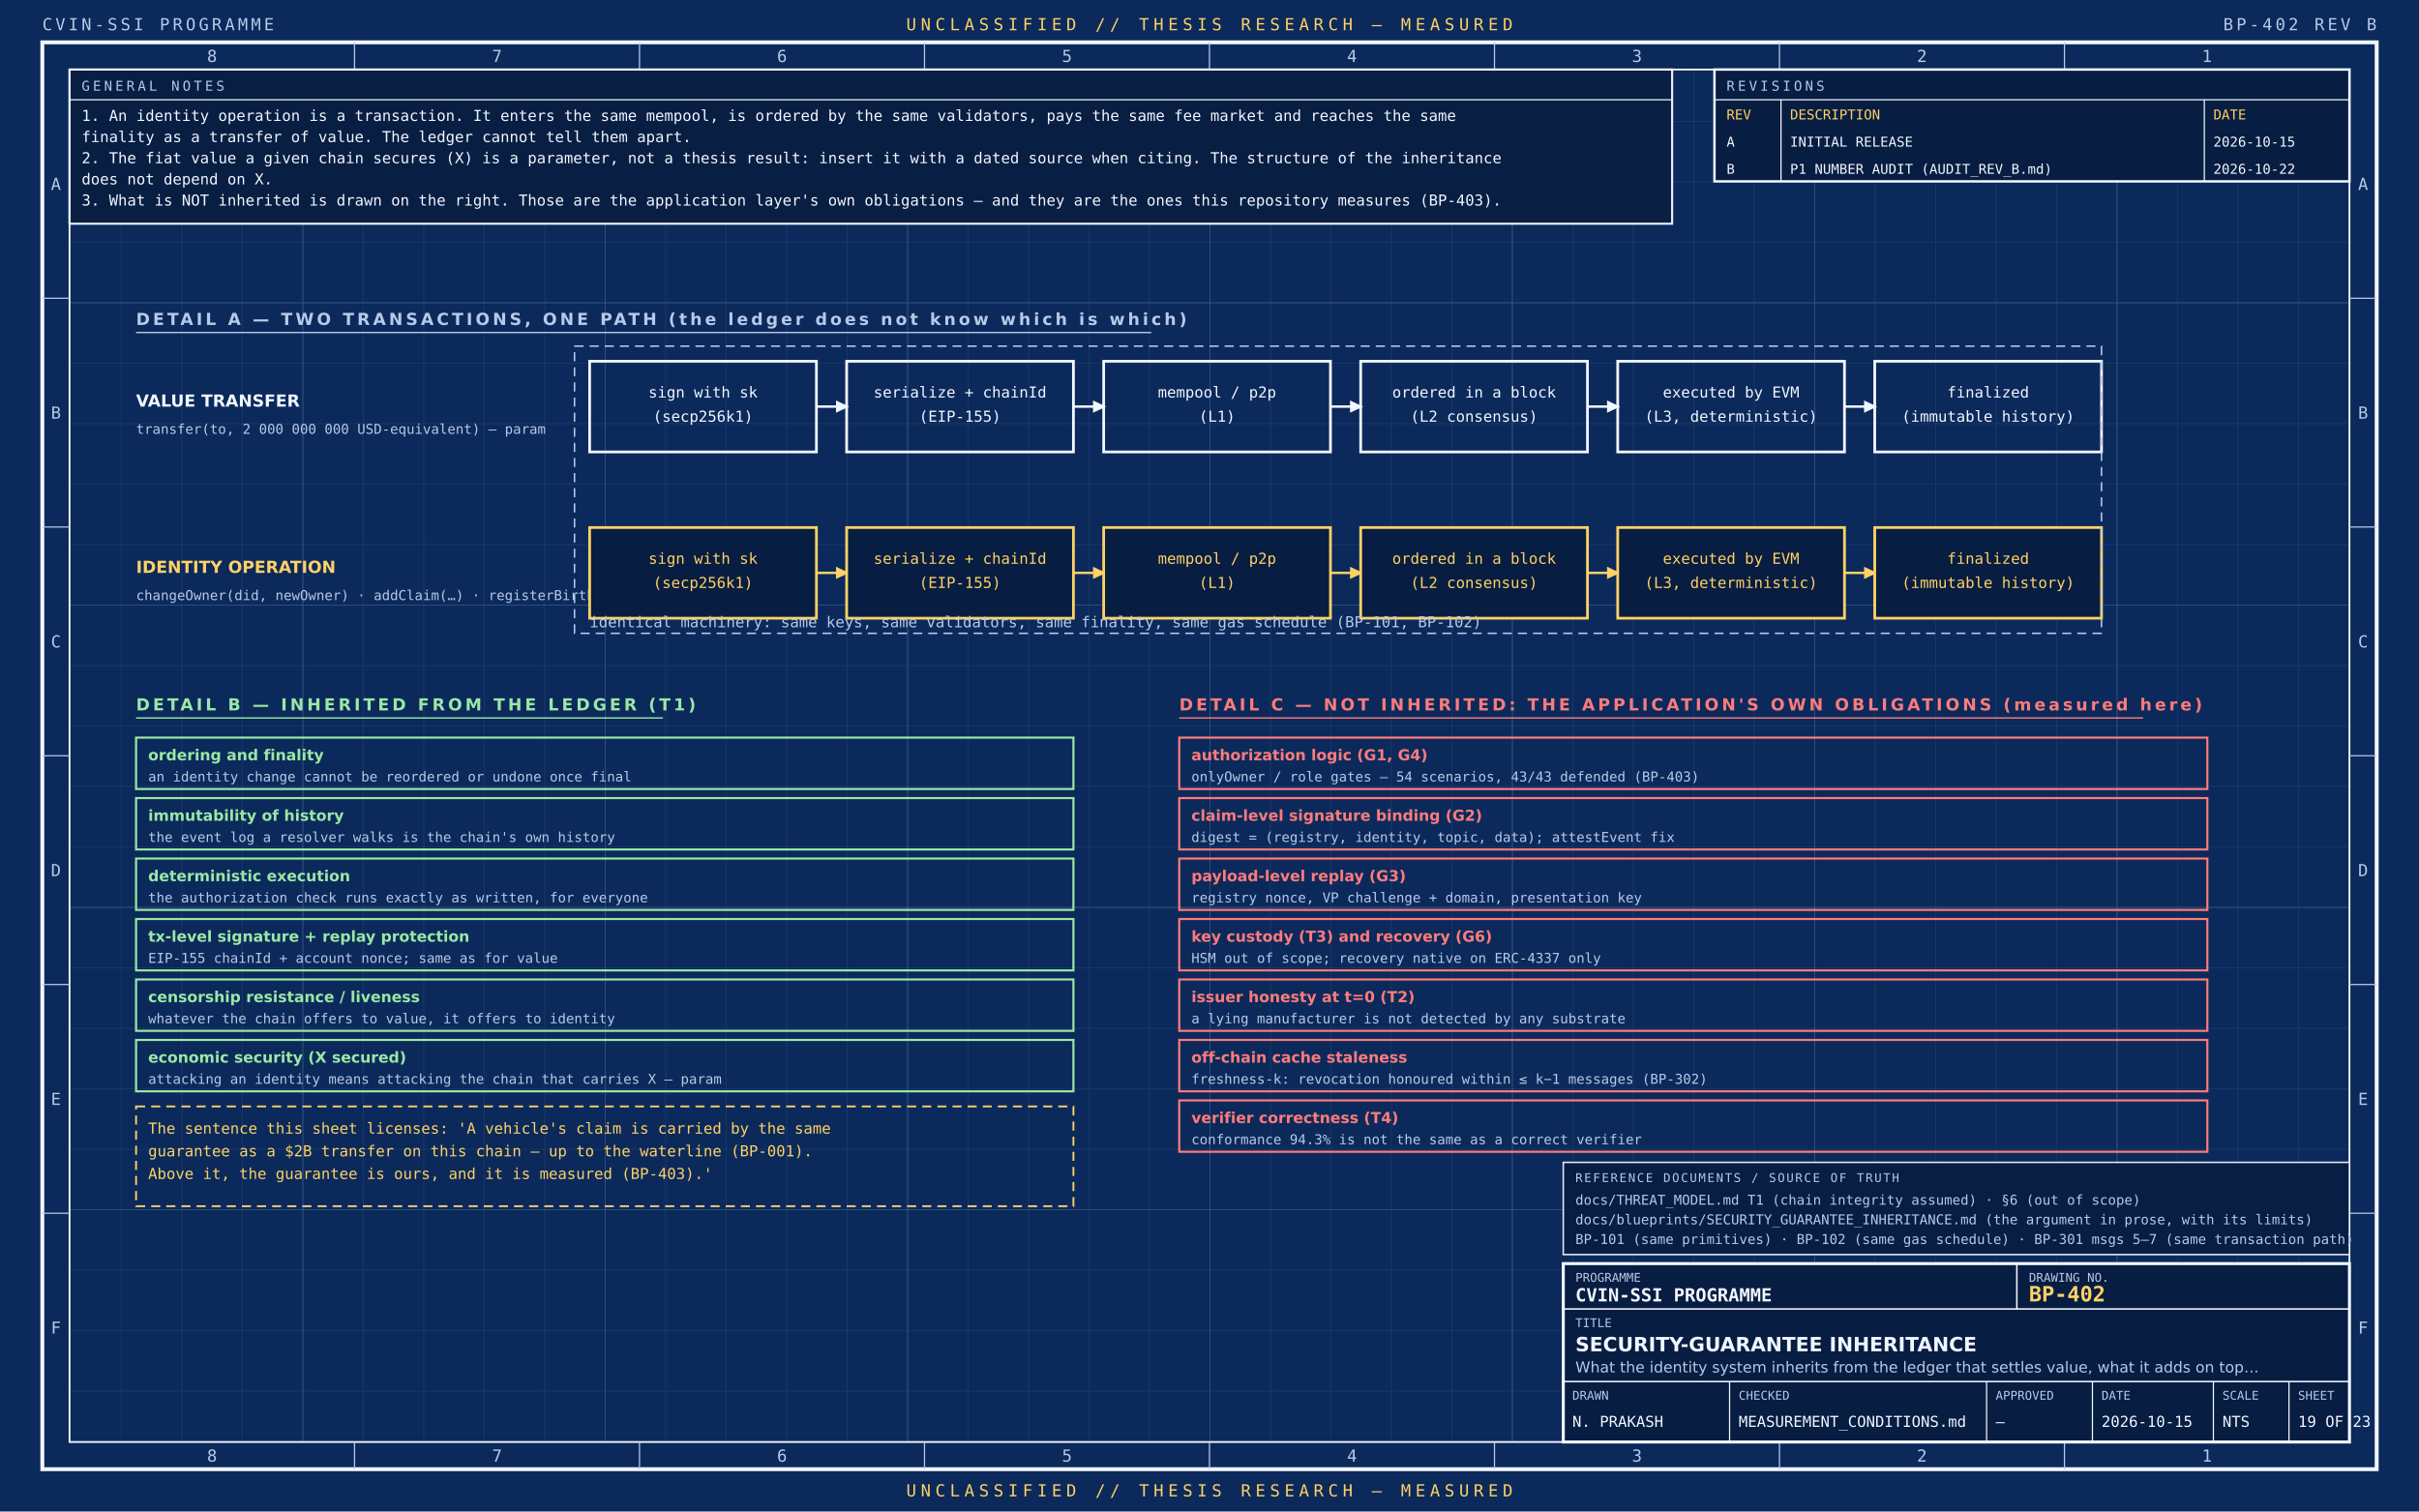
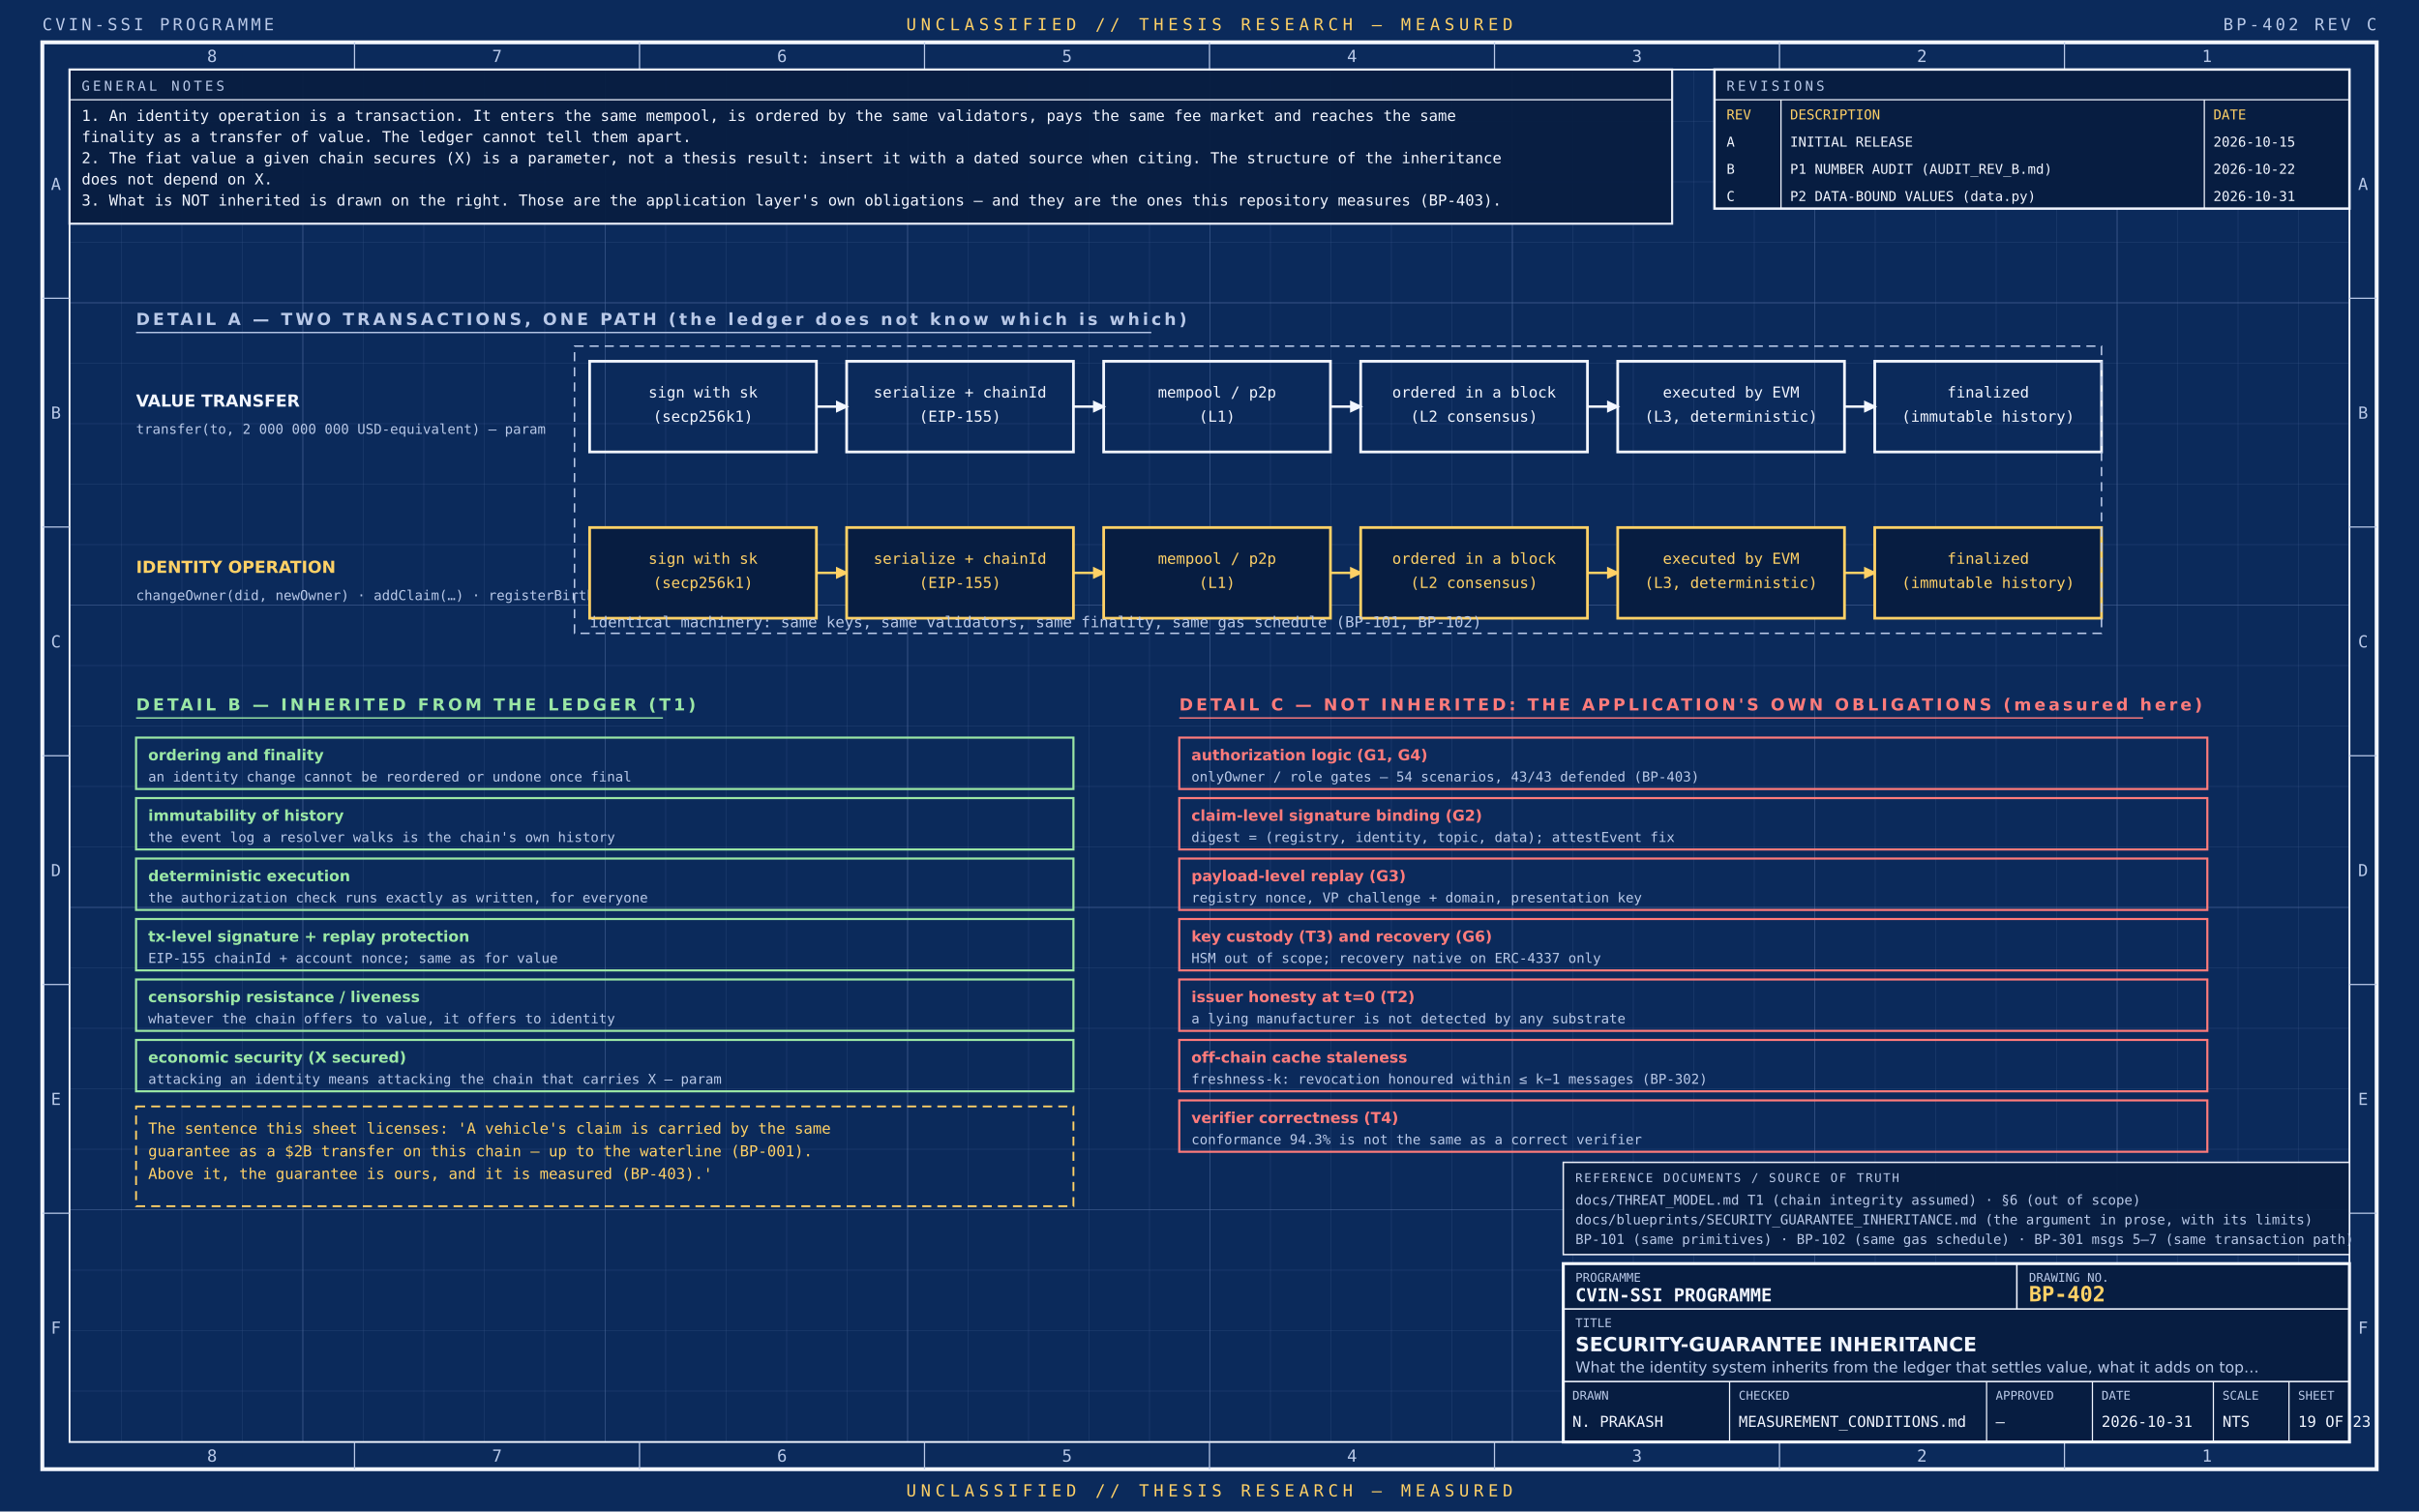
<svg xmlns="http://www.w3.org/2000/svg" width="1600" height="1000" viewBox="0 0 1600 1000">
  <defs>
    <pattern id="grid" width="40" height="40" patternUnits="userSpaceOnUse">
      <path d="M 40 0 L 0 0 0 40" fill="none" stroke="#5c78ad" stroke-width="0.35" opacity="0.55" />
    </pattern>
    <pattern id="grid2" width="200" height="200" patternUnits="userSpaceOnUse">
      <path d="M 200 0 L 0 0 0 200" fill="none" stroke="#5c78ad" stroke-width="0.7" opacity="0.6" />
    </pattern>
  </defs>
  <rect width="1600" height="1000" fill="#0b2a5b" />
  <rect x="46" y="46" width="1508" height="908" fill="url(#grid)" />
  <rect x="46" y="46" width="1508" height="908" fill="url(#grid2)" />
  <rect x="28" y="28" width="1544" height="944" fill="none" stroke="#f2f6ff" stroke-width="2.6" />
  <rect x="46" y="46" width="1508" height="908" fill="none" stroke="#f2f6ff" stroke-width="1.2" />
  <text x="140.25" y="41" font-family="DejaVu Sans Mono, Menlo, Consolas, monospace" font-size="11" fill="#b9c9e8" text-anchor="middle">8</text>
  <text x="140.25" y="967" font-family="DejaVu Sans Mono, Menlo, Consolas, monospace" font-size="11" fill="#b9c9e8" text-anchor="middle">8</text>
  <text x="328.75" y="41" font-family="DejaVu Sans Mono, Menlo, Consolas, monospace" font-size="11" fill="#b9c9e8" text-anchor="middle">7</text>
  <text x="328.75" y="967" font-family="DejaVu Sans Mono, Menlo, Consolas, monospace" font-size="11" fill="#b9c9e8" text-anchor="middle">7</text>
  <line x1="234.5" y1="28" x2="234.5" y2="46" stroke="#b9c9e8" stroke-width="0.8" />
  <line x1="234.5" y1="954" x2="234.5" y2="972" stroke="#b9c9e8" stroke-width="0.8" />
  <text x="517.25" y="41" font-family="DejaVu Sans Mono, Menlo, Consolas, monospace" font-size="11" fill="#b9c9e8" text-anchor="middle">6</text>
  <text x="517.25" y="967" font-family="DejaVu Sans Mono, Menlo, Consolas, monospace" font-size="11" fill="#b9c9e8" text-anchor="middle">6</text>
  <line x1="423.0" y1="28" x2="423.0" y2="46" stroke="#b9c9e8" stroke-width="0.8" />
  <line x1="423.0" y1="954" x2="423.0" y2="972" stroke="#b9c9e8" stroke-width="0.8" />
  <text x="705.75" y="41" font-family="DejaVu Sans Mono, Menlo, Consolas, monospace" font-size="11" fill="#b9c9e8" text-anchor="middle">5</text>
  <text x="705.75" y="967" font-family="DejaVu Sans Mono, Menlo, Consolas, monospace" font-size="11" fill="#b9c9e8" text-anchor="middle">5</text>
  <line x1="611.5" y1="28" x2="611.5" y2="46" stroke="#b9c9e8" stroke-width="0.8" />
  <line x1="611.5" y1="954" x2="611.5" y2="972" stroke="#b9c9e8" stroke-width="0.8" />
  <text x="894.25" y="41" font-family="DejaVu Sans Mono, Menlo, Consolas, monospace" font-size="11" fill="#b9c9e8" text-anchor="middle">4</text>
  <text x="894.25" y="967" font-family="DejaVu Sans Mono, Menlo, Consolas, monospace" font-size="11" fill="#b9c9e8" text-anchor="middle">4</text>
  <line x1="800.0" y1="28" x2="800.0" y2="46" stroke="#b9c9e8" stroke-width="0.8" />
  <line x1="800.0" y1="954" x2="800.0" y2="972" stroke="#b9c9e8" stroke-width="0.8" />
  <text x="1082.75" y="41" font-family="DejaVu Sans Mono, Menlo, Consolas, monospace" font-size="11" fill="#b9c9e8" text-anchor="middle">3</text>
  <text x="1082.75" y="967" font-family="DejaVu Sans Mono, Menlo, Consolas, monospace" font-size="11" fill="#b9c9e8" text-anchor="middle">3</text>
  <line x1="988.5" y1="28" x2="988.5" y2="46" stroke="#b9c9e8" stroke-width="0.8" />
  <line x1="988.5" y1="954" x2="988.5" y2="972" stroke="#b9c9e8" stroke-width="0.8" />
  <text x="1271.25" y="41" font-family="DejaVu Sans Mono, Menlo, Consolas, monospace" font-size="11" fill="#b9c9e8" text-anchor="middle">2</text>
  <text x="1271.25" y="967" font-family="DejaVu Sans Mono, Menlo, Consolas, monospace" font-size="11" fill="#b9c9e8" text-anchor="middle">2</text>
  <line x1="1177.0" y1="28" x2="1177.0" y2="46" stroke="#b9c9e8" stroke-width="0.8" />
  <line x1="1177.0" y1="954" x2="1177.0" y2="972" stroke="#b9c9e8" stroke-width="0.8" />
  <text x="1459.75" y="41" font-family="DejaVu Sans Mono, Menlo, Consolas, monospace" font-size="11" fill="#b9c9e8" text-anchor="middle">1</text>
  <text x="1459.75" y="967" font-family="DejaVu Sans Mono, Menlo, Consolas, monospace" font-size="11" fill="#b9c9e8" text-anchor="middle">1</text>
  <line x1="1365.5" y1="28" x2="1365.5" y2="46" stroke="#b9c9e8" stroke-width="0.8" />
  <line x1="1365.5" y1="954" x2="1365.5" y2="972" stroke="#b9c9e8" stroke-width="0.8" />
  <text x="37" y="125.667" font-family="DejaVu Sans Mono, Menlo, Consolas, monospace" font-size="11" fill="#b9c9e8" text-anchor="middle">A</text>
  <text x="1563" y="125.667" font-family="DejaVu Sans Mono, Menlo, Consolas, monospace" font-size="11" fill="#b9c9e8" text-anchor="middle">A</text>
  <text x="37" y="277.0" font-family="DejaVu Sans Mono, Menlo, Consolas, monospace" font-size="11" fill="#b9c9e8" text-anchor="middle">B</text>
  <text x="1563" y="277.0" font-family="DejaVu Sans Mono, Menlo, Consolas, monospace" font-size="11" fill="#b9c9e8" text-anchor="middle">B</text>
  <line x1="28" y1="197.333" x2="46" y2="197.333" stroke="#b9c9e8" stroke-width="0.8" />
  <line x1="1554" y1="197.333" x2="1572" y2="197.333" stroke="#b9c9e8" stroke-width="0.8" />
  <text x="37" y="428.333" font-family="DejaVu Sans Mono, Menlo, Consolas, monospace" font-size="11" fill="#b9c9e8" text-anchor="middle">C</text>
  <text x="1563" y="428.333" font-family="DejaVu Sans Mono, Menlo, Consolas, monospace" font-size="11" fill="#b9c9e8" text-anchor="middle">C</text>
  <line x1="28" y1="348.667" x2="46" y2="348.667" stroke="#b9c9e8" stroke-width="0.8" />
  <line x1="1554" y1="348.667" x2="1572" y2="348.667" stroke="#b9c9e8" stroke-width="0.8" />
  <text x="37" y="579.667" font-family="DejaVu Sans Mono, Menlo, Consolas, monospace" font-size="11" fill="#b9c9e8" text-anchor="middle">D</text>
  <text x="1563" y="579.667" font-family="DejaVu Sans Mono, Menlo, Consolas, monospace" font-size="11" fill="#b9c9e8" text-anchor="middle">D</text>
  <line x1="28" y1="500.0" x2="46" y2="500.0" stroke="#b9c9e8" stroke-width="0.8" />
  <line x1="1554" y1="500.0" x2="1572" y2="500.0" stroke="#b9c9e8" stroke-width="0.8" />
  <text x="37" y="731.0" font-family="DejaVu Sans Mono, Menlo, Consolas, monospace" font-size="11" fill="#b9c9e8" text-anchor="middle">E</text>
  <text x="1563" y="731.0" font-family="DejaVu Sans Mono, Menlo, Consolas, monospace" font-size="11" fill="#b9c9e8" text-anchor="middle">E</text>
  <line x1="28" y1="651.333" x2="46" y2="651.333" stroke="#b9c9e8" stroke-width="0.8" />
  <line x1="1554" y1="651.333" x2="1572" y2="651.333" stroke="#b9c9e8" stroke-width="0.8" />
  <text x="37" y="882.333" font-family="DejaVu Sans Mono, Menlo, Consolas, monospace" font-size="11" fill="#b9c9e8" text-anchor="middle">F</text>
  <text x="1563" y="882.333" font-family="DejaVu Sans Mono, Menlo, Consolas, monospace" font-size="11" fill="#b9c9e8" text-anchor="middle">F</text>
  <line x1="28" y1="802.667" x2="46" y2="802.667" stroke="#b9c9e8" stroke-width="0.8" />
  <line x1="1554" y1="802.667" x2="1572" y2="802.667" stroke="#b9c9e8" stroke-width="0.8" />
  <text x="800.0" y="20" font-family="DejaVu Sans Mono, Menlo, Consolas, monospace" font-size="11" fill="#ffd166" text-anchor="middle" letter-spacing="3">UNCLASSIFIED // THESIS RESEARCH — MEASURED</text>
  <text x="800.0" y="990" font-family="DejaVu Sans Mono, Menlo, Consolas, monospace" font-size="11" fill="#ffd166" text-anchor="middle" letter-spacing="3">UNCLASSIFIED // THESIS RESEARCH — MEASURED</text>
  <text x="28" y="20" font-family="DejaVu Sans Mono, Menlo, Consolas, monospace" font-size="11" fill="#b9c9e8" letter-spacing="2">CVIN-SSI PROGRAMME</text>
-   <text x="1572" y="20" font-family="DejaVu Sans Mono, Menlo, Consolas, monospace" font-size="11" fill="#b9c9e8" text-anchor="end" letter-spacing="2">BP-402  REV B</text>
+   <text x="1572" y="20" font-family="DejaVu Sans Mono, Menlo, Consolas, monospace" font-size="11" fill="#b9c9e8" text-anchor="end" letter-spacing="2">BP-402  REV C</text>
  <text x="90" y="215" font-family="DejaVu Sans, Helvetica, Arial, sans-serif" font-size="11" fill="#b9c9e8" text-anchor="start" font-weight="bold" opacity="1.0" letter-spacing="2">DETAIL A — TWO TRANSACTIONS, ONE PATH (the ledger does not know which is which)</text>
  <line x1="90" y1="220" x2="761.5" y2="220" stroke="#b9c9e8" stroke-width="0.9" opacity="1.0" />
  <text x="90" y="269" font-family="DejaVu Sans, Helvetica, Arial, sans-serif" font-size="11" fill="#f2f6ff" text-anchor="start" font-weight="bold" opacity="1.0">VALUE TRANSFER</text>
  <text x="90" y="287" font-family="DejaVu Sans Mono, Menlo, Consolas, monospace" font-size="9" fill="#b9c9e8" text-anchor="start" font-weight="normal" opacity="1.0">transfer(to, 2 000 000 000 USD-equivalent)  — param</text>
  <rect x="390" y="239" width="150" height="60" rx="0" fill="none" stroke="#f2f6ff" stroke-width="1.8" opacity="1.0" />
  <text x="465" y="263" font-family="DejaVu Sans Mono, Menlo, Consolas, monospace" font-size="10" fill="#f2f6ff" text-anchor="middle" font-weight="normal" opacity="1.0">sign with sk</text>
  <text x="465" y="279" font-family="DejaVu Sans Mono, Menlo, Consolas, monospace" font-size="10" fill="#f2f6ff" text-anchor="middle" font-weight="normal" opacity="1.0">(secp256k1)</text>
  <line x1="540" y1="269" x2="560" y2="269" stroke="#f2f6ff" stroke-width="1.6" opacity="1.0" />
  <polygon points="553.656,271.958 560,269 553.656,266.042" fill="#f2f6ff" stroke="#f2f6ff" stroke-width="1.4" />
  <rect x="560" y="239" width="150" height="60" rx="0" fill="none" stroke="#f2f6ff" stroke-width="1.8" opacity="1.0" />
  <text x="635" y="263" font-family="DejaVu Sans Mono, Menlo, Consolas, monospace" font-size="10" fill="#f2f6ff" text-anchor="middle" font-weight="normal" opacity="1.0">serialize + chainId</text>
  <text x="635" y="279" font-family="DejaVu Sans Mono, Menlo, Consolas, monospace" font-size="10" fill="#f2f6ff" text-anchor="middle" font-weight="normal" opacity="1.0">(EIP-155)</text>
  <line x1="710" y1="269" x2="730" y2="269" stroke="#f2f6ff" stroke-width="1.6" opacity="1.0" />
  <polygon points="723.656,271.958 730,269 723.656,266.042" fill="#f2f6ff" stroke="#f2f6ff" stroke-width="1.4" />
  <rect x="730" y="239" width="150" height="60" rx="0" fill="none" stroke="#f2f6ff" stroke-width="1.8" opacity="1.0" />
  <text x="805" y="263" font-family="DejaVu Sans Mono, Menlo, Consolas, monospace" font-size="10" fill="#f2f6ff" text-anchor="middle" font-weight="normal" opacity="1.0">mempool / p2p</text>
  <text x="805" y="279" font-family="DejaVu Sans Mono, Menlo, Consolas, monospace" font-size="10" fill="#f2f6ff" text-anchor="middle" font-weight="normal" opacity="1.0">(L1)</text>
  <line x1="880" y1="269" x2="900" y2="269" stroke="#f2f6ff" stroke-width="1.6" opacity="1.0" />
  <polygon points="893.656,271.958 900,269 893.656,266.042" fill="#f2f6ff" stroke="#f2f6ff" stroke-width="1.4" />
  <rect x="900" y="239" width="150" height="60" rx="0" fill="none" stroke="#f2f6ff" stroke-width="1.8" opacity="1.0" />
  <text x="975" y="263" font-family="DejaVu Sans Mono, Menlo, Consolas, monospace" font-size="10" fill="#f2f6ff" text-anchor="middle" font-weight="normal" opacity="1.0">ordered in a block</text>
  <text x="975" y="279" font-family="DejaVu Sans Mono, Menlo, Consolas, monospace" font-size="10" fill="#f2f6ff" text-anchor="middle" font-weight="normal" opacity="1.0">(L2 consensus)</text>
  <line x1="1050" y1="269" x2="1070" y2="269" stroke="#f2f6ff" stroke-width="1.6" opacity="1.0" />
  <polygon points="1063.656,271.958 1070,269 1063.656,266.042" fill="#f2f6ff" stroke="#f2f6ff" stroke-width="1.4" />
  <rect x="1070" y="239" width="150" height="60" rx="0" fill="none" stroke="#f2f6ff" stroke-width="1.8" opacity="1.0" />
  <text x="1145" y="263" font-family="DejaVu Sans Mono, Menlo, Consolas, monospace" font-size="10" fill="#f2f6ff" text-anchor="middle" font-weight="normal" opacity="1.0">executed by EVM</text>
  <text x="1145" y="279" font-family="DejaVu Sans Mono, Menlo, Consolas, monospace" font-size="10" fill="#f2f6ff" text-anchor="middle" font-weight="normal" opacity="1.0">(L3, deterministic)</text>
  <line x1="1220" y1="269" x2="1240" y2="269" stroke="#f2f6ff" stroke-width="1.6" opacity="1.0" />
  <polygon points="1233.656,271.958 1240,269 1233.656,266.042" fill="#f2f6ff" stroke="#f2f6ff" stroke-width="1.4" />
  <rect x="1240" y="239" width="150" height="60" rx="0" fill="none" stroke="#f2f6ff" stroke-width="1.8" opacity="1.0" />
  <text x="1315" y="263" font-family="DejaVu Sans Mono, Menlo, Consolas, monospace" font-size="10" fill="#f2f6ff" text-anchor="middle" font-weight="normal" opacity="1.0">finalized</text>
  <text x="1315" y="279" font-family="DejaVu Sans Mono, Menlo, Consolas, monospace" font-size="10" fill="#f2f6ff" text-anchor="middle" font-weight="normal" opacity="1.0">(immutable history)</text>
  <text x="90" y="379" font-family="DejaVu Sans, Helvetica, Arial, sans-serif" font-size="11" fill="#ffd166" text-anchor="start" font-weight="bold" opacity="1.0">IDENTITY OPERATION</text>
  <text x="90" y="397" font-family="DejaVu Sans Mono, Menlo, Consolas, monospace" font-size="9" fill="#b9c9e8" text-anchor="start" font-weight="normal" opacity="1.0">changeOwner(did, newOwner) · addClaim(…) · registerBirth(…)</text>
  <rect x="390" y="349" width="150" height="60" rx="0" fill="#071d41" stroke="#ffd166" stroke-width="1.8" opacity="1.0" />
  <text x="465" y="373" font-family="DejaVu Sans Mono, Menlo, Consolas, monospace" font-size="10" fill="#ffd166" text-anchor="middle" font-weight="normal" opacity="1.0">sign with sk</text>
  <text x="465" y="389" font-family="DejaVu Sans Mono, Menlo, Consolas, monospace" font-size="10" fill="#ffd166" text-anchor="middle" font-weight="normal" opacity="1.0">(secp256k1)</text>
  <line x1="540" y1="379" x2="560" y2="379" stroke="#ffd166" stroke-width="1.6" opacity="1.0" />
  <polygon points="553.656,381.958 560,379 553.656,376.042" fill="#ffd166" stroke="#ffd166" stroke-width="1.4" />
  <rect x="560" y="349" width="150" height="60" rx="0" fill="#071d41" stroke="#ffd166" stroke-width="1.8" opacity="1.0" />
  <text x="635" y="373" font-family="DejaVu Sans Mono, Menlo, Consolas, monospace" font-size="10" fill="#ffd166" text-anchor="middle" font-weight="normal" opacity="1.0">serialize + chainId</text>
  <text x="635" y="389" font-family="DejaVu Sans Mono, Menlo, Consolas, monospace" font-size="10" fill="#ffd166" text-anchor="middle" font-weight="normal" opacity="1.0">(EIP-155)</text>
  <line x1="710" y1="379" x2="730" y2="379" stroke="#ffd166" stroke-width="1.6" opacity="1.0" />
  <polygon points="723.656,381.958 730,379 723.656,376.042" fill="#ffd166" stroke="#ffd166" stroke-width="1.4" />
  <rect x="730" y="349" width="150" height="60" rx="0" fill="#071d41" stroke="#ffd166" stroke-width="1.8" opacity="1.0" />
  <text x="805" y="373" font-family="DejaVu Sans Mono, Menlo, Consolas, monospace" font-size="10" fill="#ffd166" text-anchor="middle" font-weight="normal" opacity="1.0">mempool / p2p</text>
  <text x="805" y="389" font-family="DejaVu Sans Mono, Menlo, Consolas, monospace" font-size="10" fill="#ffd166" text-anchor="middle" font-weight="normal" opacity="1.0">(L1)</text>
  <line x1="880" y1="379" x2="900" y2="379" stroke="#ffd166" stroke-width="1.6" opacity="1.0" />
  <polygon points="893.656,381.958 900,379 893.656,376.042" fill="#ffd166" stroke="#ffd166" stroke-width="1.4" />
  <rect x="900" y="349" width="150" height="60" rx="0" fill="#071d41" stroke="#ffd166" stroke-width="1.8" opacity="1.0" />
  <text x="975" y="373" font-family="DejaVu Sans Mono, Menlo, Consolas, monospace" font-size="10" fill="#ffd166" text-anchor="middle" font-weight="normal" opacity="1.0">ordered in a block</text>
  <text x="975" y="389" font-family="DejaVu Sans Mono, Menlo, Consolas, monospace" font-size="10" fill="#ffd166" text-anchor="middle" font-weight="normal" opacity="1.0">(L2 consensus)</text>
  <line x1="1050" y1="379" x2="1070" y2="379" stroke="#ffd166" stroke-width="1.6" opacity="1.0" />
  <polygon points="1063.656,381.958 1070,379 1063.656,376.042" fill="#ffd166" stroke="#ffd166" stroke-width="1.4" />
  <rect x="1070" y="349" width="150" height="60" rx="0" fill="#071d41" stroke="#ffd166" stroke-width="1.8" opacity="1.0" />
  <text x="1145" y="373" font-family="DejaVu Sans Mono, Menlo, Consolas, monospace" font-size="10" fill="#ffd166" text-anchor="middle" font-weight="normal" opacity="1.0">executed by EVM</text>
  <text x="1145" y="389" font-family="DejaVu Sans Mono, Menlo, Consolas, monospace" font-size="10" fill="#ffd166" text-anchor="middle" font-weight="normal" opacity="1.0">(L3, deterministic)</text>
  <line x1="1220" y1="379" x2="1240" y2="379" stroke="#ffd166" stroke-width="1.6" opacity="1.0" />
  <polygon points="1233.656,381.958 1240,379 1233.656,376.042" fill="#ffd166" stroke="#ffd166" stroke-width="1.4" />
  <rect x="1240" y="349" width="150" height="60" rx="0" fill="#071d41" stroke="#ffd166" stroke-width="1.8" opacity="1.0" />
  <text x="1315" y="373" font-family="DejaVu Sans Mono, Menlo, Consolas, monospace" font-size="10" fill="#ffd166" text-anchor="middle" font-weight="normal" opacity="1.0">finalized</text>
  <text x="1315" y="389" font-family="DejaVu Sans Mono, Menlo, Consolas, monospace" font-size="10" fill="#ffd166" text-anchor="middle" font-weight="normal" opacity="1.0">(immutable history)</text>
  <rect x="380" y="229" width="1010" height="190" rx="0" fill="none" stroke="#b9c9e8" stroke-width="1.0" opacity="1.0" stroke-dasharray="6,4" />
  <text x="390" y="415" font-family="DejaVu Sans Mono, Menlo, Consolas, monospace" font-size="10" fill="#b9c9e8" text-anchor="start" font-weight="normal" opacity="1.0">identical machinery: same keys, same validators, same finality, same gas schedule (BP-101, BP-102)</text>
  <text x="90" y="470" font-family="DejaVu Sans, Helvetica, Arial, sans-serif" font-size="11" fill="#9be7a5" text-anchor="start" font-weight="bold" opacity="1.0" letter-spacing="2">DETAIL B — INHERITED FROM THE LEDGER (T1)</text>
  <line x1="90" y1="475" x2="438.5" y2="475" stroke="#9be7a5" stroke-width="0.9" opacity="1.0" />
  <rect x="90" y="488" width="620" height="34" rx="0" fill="none" stroke="#9be7a5" stroke-width="1.4" opacity="1.0" />
  <text x="98" y="503" font-family="DejaVu Sans, Helvetica, Arial, sans-serif" font-size="10" fill="#9be7a5" text-anchor="start" font-weight="bold" opacity="1.0">ordering and finality</text>
  <text x="98" y="517" font-family="DejaVu Sans Mono, Menlo, Consolas, monospace" font-size="9" fill="#b9c9e8" text-anchor="start" font-weight="normal" opacity="1.0">an identity change cannot be reordered or undone once final</text>
  <rect x="90" y="528" width="620" height="34" rx="0" fill="none" stroke="#9be7a5" stroke-width="1.4" opacity="1.0" />
  <text x="98" y="543" font-family="DejaVu Sans, Helvetica, Arial, sans-serif" font-size="10" fill="#9be7a5" text-anchor="start" font-weight="bold" opacity="1.0">immutability of history</text>
  <text x="98" y="557" font-family="DejaVu Sans Mono, Menlo, Consolas, monospace" font-size="9" fill="#b9c9e8" text-anchor="start" font-weight="normal" opacity="1.0">the event log a resolver walks is the chain's own history</text>
  <rect x="90" y="568" width="620" height="34" rx="0" fill="none" stroke="#9be7a5" stroke-width="1.4" opacity="1.0" />
  <text x="98" y="583" font-family="DejaVu Sans, Helvetica, Arial, sans-serif" font-size="10" fill="#9be7a5" text-anchor="start" font-weight="bold" opacity="1.0">deterministic execution</text>
  <text x="98" y="597" font-family="DejaVu Sans Mono, Menlo, Consolas, monospace" font-size="9" fill="#b9c9e8" text-anchor="start" font-weight="normal" opacity="1.0">the authorization check runs exactly as written, for everyone</text>
  <rect x="90" y="608" width="620" height="34" rx="0" fill="none" stroke="#9be7a5" stroke-width="1.4" opacity="1.0" />
  <text x="98" y="623" font-family="DejaVu Sans, Helvetica, Arial, sans-serif" font-size="10" fill="#9be7a5" text-anchor="start" font-weight="bold" opacity="1.0">tx-level signature + replay protection</text>
  <text x="98" y="637" font-family="DejaVu Sans Mono, Menlo, Consolas, monospace" font-size="9" fill="#b9c9e8" text-anchor="start" font-weight="normal" opacity="1.0">EIP-155 chainId + account nonce; same as for value</text>
  <rect x="90" y="648" width="620" height="34" rx="0" fill="none" stroke="#9be7a5" stroke-width="1.4" opacity="1.0" />
  <text x="98" y="663" font-family="DejaVu Sans, Helvetica, Arial, sans-serif" font-size="10" fill="#9be7a5" text-anchor="start" font-weight="bold" opacity="1.0">censorship resistance / liveness</text>
  <text x="98" y="677" font-family="DejaVu Sans Mono, Menlo, Consolas, monospace" font-size="9" fill="#b9c9e8" text-anchor="start" font-weight="normal" opacity="1.0">whatever the chain offers to value, it offers to identity</text>
  <rect x="90" y="688" width="620" height="34" rx="0" fill="none" stroke="#9be7a5" stroke-width="1.4" opacity="1.0" />
  <text x="98" y="703" font-family="DejaVu Sans, Helvetica, Arial, sans-serif" font-size="10" fill="#9be7a5" text-anchor="start" font-weight="bold" opacity="1.0">economic security (X secured)</text>
  <text x="98" y="717" font-family="DejaVu Sans Mono, Menlo, Consolas, monospace" font-size="9" fill="#b9c9e8" text-anchor="start" font-weight="normal" opacity="1.0">attacking an identity means attacking the chain that carries X — param</text>
  <text x="780" y="470" font-family="DejaVu Sans, Helvetica, Arial, sans-serif" font-size="11" fill="#ff7b7b" text-anchor="start" font-weight="bold" opacity="1.0" letter-spacing="2">DETAIL C — NOT INHERITED: THE APPLICATION'S OWN OBLIGATIONS (measured here)</text>
  <line x1="780" y1="475" x2="1417.5" y2="475" stroke="#ff7b7b" stroke-width="0.9" opacity="1.0" />
  <rect x="780" y="488" width="680" height="34" rx="0" fill="none" stroke="#ff7b7b" stroke-width="1.4" opacity="1.0" />
  <text x="788" y="503" font-family="DejaVu Sans, Helvetica, Arial, sans-serif" font-size="10" fill="#ff7b7b" text-anchor="start" font-weight="bold" opacity="1.0">authorization logic (G1, G4)</text>
  <text x="788" y="517" font-family="DejaVu Sans Mono, Menlo, Consolas, monospace" font-size="9" fill="#b9c9e8" text-anchor="start" font-weight="normal" opacity="1.0">onlyOwner / role gates — 54 scenarios, 43/43 defended (BP-403)</text>
  <rect x="780" y="528" width="680" height="34" rx="0" fill="none" stroke="#ff7b7b" stroke-width="1.4" opacity="1.0" />
  <text x="788" y="543" font-family="DejaVu Sans, Helvetica, Arial, sans-serif" font-size="10" fill="#ff7b7b" text-anchor="start" font-weight="bold" opacity="1.0">claim-level signature binding (G2)</text>
  <text x="788" y="557" font-family="DejaVu Sans Mono, Menlo, Consolas, monospace" font-size="9" fill="#b9c9e8" text-anchor="start" font-weight="normal" opacity="1.0">digest = (registry, identity, topic, data); attestEvent fix</text>
  <rect x="780" y="568" width="680" height="34" rx="0" fill="none" stroke="#ff7b7b" stroke-width="1.4" opacity="1.0" />
  <text x="788" y="583" font-family="DejaVu Sans, Helvetica, Arial, sans-serif" font-size="10" fill="#ff7b7b" text-anchor="start" font-weight="bold" opacity="1.0">payload-level replay (G3)</text>
  <text x="788" y="597" font-family="DejaVu Sans Mono, Menlo, Consolas, monospace" font-size="9" fill="#b9c9e8" text-anchor="start" font-weight="normal" opacity="1.0">registry nonce, VP challenge + domain, presentation key</text>
  <rect x="780" y="608" width="680" height="34" rx="0" fill="none" stroke="#ff7b7b" stroke-width="1.4" opacity="1.0" />
  <text x="788" y="623" font-family="DejaVu Sans, Helvetica, Arial, sans-serif" font-size="10" fill="#ff7b7b" text-anchor="start" font-weight="bold" opacity="1.0">key custody (T3) and recovery (G6)</text>
  <text x="788" y="637" font-family="DejaVu Sans Mono, Menlo, Consolas, monospace" font-size="9" fill="#b9c9e8" text-anchor="start" font-weight="normal" opacity="1.0">HSM out of scope; recovery native on ERC-4337 only</text>
  <rect x="780" y="648" width="680" height="34" rx="0" fill="none" stroke="#ff7b7b" stroke-width="1.4" opacity="1.0" />
  <text x="788" y="663" font-family="DejaVu Sans, Helvetica, Arial, sans-serif" font-size="10" fill="#ff7b7b" text-anchor="start" font-weight="bold" opacity="1.0">issuer honesty at t=0 (T2)</text>
  <text x="788" y="677" font-family="DejaVu Sans Mono, Menlo, Consolas, monospace" font-size="9" fill="#b9c9e8" text-anchor="start" font-weight="normal" opacity="1.0">a lying manufacturer is not detected by any substrate</text>
  <rect x="780" y="688" width="680" height="34" rx="0" fill="none" stroke="#ff7b7b" stroke-width="1.4" opacity="1.0" />
  <text x="788" y="703" font-family="DejaVu Sans, Helvetica, Arial, sans-serif" font-size="10" fill="#ff7b7b" text-anchor="start" font-weight="bold" opacity="1.0">off-chain cache staleness</text>
  <text x="788" y="717" font-family="DejaVu Sans Mono, Menlo, Consolas, monospace" font-size="9" fill="#b9c9e8" text-anchor="start" font-weight="normal" opacity="1.0">freshness-k: revocation honoured within ≤ k−1 messages (BP-302)</text>
  <rect x="780" y="728" width="680" height="34" rx="0" fill="none" stroke="#ff7b7b" stroke-width="1.4" opacity="1.0" />
  <text x="788" y="743" font-family="DejaVu Sans, Helvetica, Arial, sans-serif" font-size="10" fill="#ff7b7b" text-anchor="start" font-weight="bold" opacity="1.0">verifier correctness (T4)</text>
  <text x="788" y="757" font-family="DejaVu Sans Mono, Menlo, Consolas, monospace" font-size="9" fill="#b9c9e8" text-anchor="start" font-weight="normal" opacity="1.0">conformance 94.3% is not the same as a correct verifier</text>
  <rect x="90" y="732" width="620" height="66" rx="0" fill="none" stroke="#ffd166" stroke-width="1.2" opacity="1.0" stroke-dasharray="6,4" />
  <text x="98" y="750" font-family="DejaVu Sans Mono, Menlo, Consolas, monospace" font-size="10" fill="#ffd166" text-anchor="start" font-weight="normal" opacity="1.0">The sentence this sheet licenses: 'A vehicle's claim is carried by the same</text>
  <text x="98" y="765" font-family="DejaVu Sans Mono, Menlo, Consolas, monospace" font-size="10" fill="#ffd166" text-anchor="start" font-weight="normal" opacity="1.0">guarantee as a $2B transfer on this chain — up to the waterline (BP-001).</text>
  <text x="98" y="780" font-family="DejaVu Sans Mono, Menlo, Consolas, monospace" font-size="10" fill="#ffd166" text-anchor="start" font-weight="normal" opacity="1.0">Above it, the guarantee is ours, and it is measured (BP-403).'</text>
  <rect x="46" y="46" width="1060" height="102" rx="0" fill="#071d41" stroke="#f2f6ff" stroke-width="1.4" opacity="0.95" />
  <text x="54" y="60" font-family="DejaVu Sans Mono, Menlo, Consolas, monospace" font-size="9" fill="#b9c9e8" text-anchor="start" font-weight="normal" opacity="1.0" letter-spacing="2">GENERAL NOTES</text>
  <line x1="46" y1="66" x2="1106" y2="66" stroke="#f2f6ff" stroke-width="0.8" opacity="1.0" />
  <text x="54" y="80" font-family="DejaVu Sans Mono, Menlo, Consolas, monospace" font-size="10" fill="#f2f6ff" text-anchor="start" font-weight="normal" opacity="1.0">1. An identity operation is a transaction. It enters the same mempool, is ordered by the same validators, pays the same fee market and reaches the same</text>
  <text x="54" y="94" font-family="DejaVu Sans Mono, Menlo, Consolas, monospace" font-size="10" fill="#f2f6ff" text-anchor="start" font-weight="normal" opacity="1.0">   finality as a transfer of value. The ledger cannot tell them apart.</text>
  <text x="54" y="108" font-family="DejaVu Sans Mono, Menlo, Consolas, monospace" font-size="10" fill="#f2f6ff" text-anchor="start" font-weight="normal" opacity="1.0">2. The fiat value a given chain secures (X) is a parameter, not a thesis result: insert it with a dated source when citing. The structure of the inheritance</text>
  <text x="54" y="122" font-family="DejaVu Sans Mono, Menlo, Consolas, monospace" font-size="10" fill="#f2f6ff" text-anchor="start" font-weight="normal" opacity="1.0">   does not depend on X.</text>
  <text x="54" y="136" font-family="DejaVu Sans Mono, Menlo, Consolas, monospace" font-size="10" fill="#f2f6ff" text-anchor="start" font-weight="normal" opacity="1.0">3. What is NOT inherited is drawn on the right. Those are the application layer's own obligations — and they are the ones this repository measures (BP-403).</text>
-   <rect x="1134" y="46" width="420" height="74" rx="0" fill="#071d41" stroke="#f2f6ff" stroke-width="1.6" opacity="1.0" />
+   <rect x="1134" y="46" width="420" height="92" rx="0" fill="#071d41" stroke="#f2f6ff" stroke-width="1.6" opacity="1.0" />
  <text x="1142" y="60" font-family="DejaVu Sans Mono, Menlo, Consolas, monospace" font-size="9" fill="#b9c9e8" text-anchor="start" font-weight="normal" opacity="1.0" letter-spacing="2">REVISIONS</text>
  <line x1="1134" y1="66" x2="1554" y2="66" stroke="#f2f6ff" stroke-width="0.8" opacity="1.0" />
  <text x="1142" y="79" font-family="DejaVu Sans Mono, Menlo, Consolas, monospace" font-size="9" fill="#ffd166" text-anchor="start" font-weight="normal" opacity="1.0">REV</text>
  <text x="1184" y="79" font-family="DejaVu Sans Mono, Menlo, Consolas, monospace" font-size="9" fill="#ffd166" text-anchor="start" font-weight="normal" opacity="1.0">DESCRIPTION</text>
  <text x="1464" y="79" font-family="DejaVu Sans Mono, Menlo, Consolas, monospace" font-size="9" fill="#ffd166" text-anchor="start" font-weight="normal" opacity="1.0">DATE</text>
  <text x="1142" y="97" font-family="DejaVu Sans Mono, Menlo, Consolas, monospace" font-size="9" fill="#f2f6ff" text-anchor="start" font-weight="normal" opacity="1.0">A</text>
  <text x="1184" y="97" font-family="DejaVu Sans Mono, Menlo, Consolas, monospace" font-size="9" fill="#f2f6ff" text-anchor="start" font-weight="normal" opacity="1.0">INITIAL RELEASE</text>
  <text x="1464" y="97" font-family="DejaVu Sans Mono, Menlo, Consolas, monospace" font-size="9" fill="#f2f6ff" text-anchor="start" font-weight="normal" opacity="1.0">2026-10-15</text>
  <text x="1142" y="115" font-family="DejaVu Sans Mono, Menlo, Consolas, monospace" font-size="9" fill="#f2f6ff" text-anchor="start" font-weight="normal" opacity="1.0">B</text>
  <text x="1184" y="115" font-family="DejaVu Sans Mono, Menlo, Consolas, monospace" font-size="9" fill="#f2f6ff" text-anchor="start" font-weight="normal" opacity="1.0">P1 NUMBER AUDIT (AUDIT_REV_B.md)</text>
  <text x="1464" y="115" font-family="DejaVu Sans Mono, Menlo, Consolas, monospace" font-size="9" fill="#f2f6ff" text-anchor="start" font-weight="normal" opacity="1.0">2026-10-22</text>
-   <line x1="1178" y1="66" x2="1178" y2="120" stroke="#f2f6ff" stroke-width="0.8" opacity="1.0" />
-   <line x1="1458" y1="66" x2="1458" y2="120" stroke="#f2f6ff" stroke-width="0.8" opacity="1.0" />
+   <text x="1142" y="133" font-family="DejaVu Sans Mono, Menlo, Consolas, monospace" font-size="9" fill="#f2f6ff" text-anchor="start" font-weight="normal" opacity="1.0">C</text>
+   <text x="1184" y="133" font-family="DejaVu Sans Mono, Menlo, Consolas, monospace" font-size="9" fill="#f2f6ff" text-anchor="start" font-weight="normal" opacity="1.0">P2 DATA-BOUND VALUES (data.py)</text>
+   <text x="1464" y="133" font-family="DejaVu Sans Mono, Menlo, Consolas, monospace" font-size="9" fill="#f2f6ff" text-anchor="start" font-weight="normal" opacity="1.0">2026-10-31</text>
+   <line x1="1178" y1="66" x2="1178" y2="138" stroke="#f2f6ff" stroke-width="0.8" opacity="1.0" />
+   <line x1="1458" y1="66" x2="1458" y2="138" stroke="#f2f6ff" stroke-width="0.8" opacity="1.0" />
  <rect x="1034" y="769" width="520" height="61" rx="0" fill="#071d41" stroke="#f2f6ff" stroke-width="1.0" opacity="0.95" />
  <text x="1042" y="782" font-family="DejaVu Sans Mono, Menlo, Consolas, monospace" font-size="8" fill="#b9c9e8" text-anchor="start" font-weight="normal" opacity="1.0" letter-spacing="1">REFERENCE DOCUMENTS / SOURCE OF TRUTH</text>
  <text x="1042" y="797" font-family="DejaVu Sans Mono, Menlo, Consolas, monospace" font-size="9" fill="#b9c9e8" text-anchor="start" font-weight="normal" opacity="1.0">docs/THREAT_MODEL.md T1 (chain integrity assumed) · §6 (out of scope)</text>
  <text x="1042" y="810" font-family="DejaVu Sans Mono, Menlo, Consolas, monospace" font-size="9" fill="#b9c9e8" text-anchor="start" font-weight="normal" opacity="1.0">docs/blueprints/SECURITY_GUARANTEE_INHERITANCE.md (the argument in prose, with its limits)</text>
  <text x="1042" y="823" font-family="DejaVu Sans Mono, Menlo, Consolas, monospace" font-size="9" fill="#b9c9e8" text-anchor="start" font-weight="normal" opacity="1.0">BP-101 (same primitives) · BP-102 (same gas schedule) · BP-301 msgs 5–7 (same transaction path)</text>
  <rect x="1034" y="836" width="520" height="118" rx="0" fill="#071d41" stroke="#f2f6ff" stroke-width="2.0" opacity="1.0" />
  <line x1="1034" y1="866" x2="1554" y2="866" stroke="#f2f6ff" stroke-width="1.0" opacity="1.0" />
  <line x1="1034" y1="914" x2="1554" y2="914" stroke="#f2f6ff" stroke-width="1.0" opacity="1.0" />
  <line x1="1334" y1="836" x2="1334" y2="866" stroke="#f2f6ff" stroke-width="1.0" opacity="1.0" />
  <text x="1042" y="848" font-family="DejaVu Sans Mono, Menlo, Consolas, monospace" font-size="8" fill="#b9c9e8" text-anchor="start" font-weight="normal" opacity="1.0">PROGRAMME</text>
  <text x="1042" y="861" font-family="DejaVu Sans Mono, Menlo, Consolas, monospace" font-size="12" fill="#f2f6ff" text-anchor="start" font-weight="bold" opacity="1.0">CVIN-SSI PROGRAMME</text>
  <text x="1342" y="848" font-family="DejaVu Sans Mono, Menlo, Consolas, monospace" font-size="8" fill="#b9c9e8" text-anchor="start" font-weight="normal" opacity="1.0">DRAWING NO.</text>
  <text x="1342" y="861" font-family="DejaVu Sans Mono, Menlo, Consolas, monospace" font-size="14" fill="#ffd166" text-anchor="start" font-weight="bold" opacity="1.0">BP-402</text>
  <text x="1042" y="878" font-family="DejaVu Sans Mono, Menlo, Consolas, monospace" font-size="8" fill="#b9c9e8" text-anchor="start" font-weight="normal" opacity="1.0">TITLE</text>
  <text x="1042" y="894" font-family="DejaVu Sans, Helvetica, Arial, sans-serif" font-size="13" fill="#f2f6ff" text-anchor="start" font-weight="bold" opacity="1.0">SECURITY-GUARANTEE INHERITANCE</text>
  <text x="1042" y="908" font-family="DejaVu Sans, Helvetica, Arial, sans-serif" font-size="10" fill="#b9c9e8" text-anchor="start" font-weight="normal" opacity="1.0">What the identity system inherits from the ledger that settles value, what it adds on top…</text>
  <text x="1040" y="926" font-family="DejaVu Sans Mono, Menlo, Consolas, monospace" font-size="8" fill="#b9c9e8" text-anchor="start" font-weight="normal" opacity="1.0">DRAWN</text>
  <text x="1040" y="944" font-family="DejaVu Sans Mono, Menlo, Consolas, monospace" font-size="10" fill="#f2f6ff" text-anchor="start" font-weight="normal" opacity="1.0">N. PRAKASH</text>
  <line x1="1144" y1="914" x2="1144" y2="954" stroke="#f2f6ff" stroke-width="0.8" opacity="1.0" />
  <text x="1150" y="926" font-family="DejaVu Sans Mono, Menlo, Consolas, monospace" font-size="8" fill="#b9c9e8" text-anchor="start" font-weight="normal" opacity="1.0">CHECKED</text>
  <text x="1150" y="944" font-family="DejaVu Sans Mono, Menlo, Consolas, monospace" font-size="10" fill="#f2f6ff" text-anchor="start" font-weight="normal" opacity="1.0">MEASUREMENT_CONDITIONS.md</text>
  <line x1="1314" y1="914" x2="1314" y2="954" stroke="#f2f6ff" stroke-width="0.8" opacity="1.0" />
  <text x="1320" y="926" font-family="DejaVu Sans Mono, Menlo, Consolas, monospace" font-size="8" fill="#b9c9e8" text-anchor="start" font-weight="normal" opacity="1.0">APPROVED</text>
  <text x="1320" y="944" font-family="DejaVu Sans Mono, Menlo, Consolas, monospace" font-size="10" fill="#f2f6ff" text-anchor="start" font-weight="normal" opacity="1.0">—</text>
  <line x1="1384" y1="914" x2="1384" y2="954" stroke="#f2f6ff" stroke-width="0.8" opacity="1.0" />
  <text x="1390" y="926" font-family="DejaVu Sans Mono, Menlo, Consolas, monospace" font-size="8" fill="#b9c9e8" text-anchor="start" font-weight="normal" opacity="1.0">DATE</text>
-   <text x="1390" y="944" font-family="DejaVu Sans Mono, Menlo, Consolas, monospace" font-size="10" fill="#f2f6ff" text-anchor="start" font-weight="normal" opacity="1.0">2026-10-15</text>
+   <text x="1390" y="944" font-family="DejaVu Sans Mono, Menlo, Consolas, monospace" font-size="10" fill="#f2f6ff" text-anchor="start" font-weight="normal" opacity="1.0">2026-10-31</text>
  <line x1="1464" y1="914" x2="1464" y2="954" stroke="#f2f6ff" stroke-width="0.8" opacity="1.0" />
  <text x="1470" y="926" font-family="DejaVu Sans Mono, Menlo, Consolas, monospace" font-size="8" fill="#b9c9e8" text-anchor="start" font-weight="normal" opacity="1.0">SCALE</text>
  <text x="1470" y="944" font-family="DejaVu Sans Mono, Menlo, Consolas, monospace" font-size="10" fill="#f2f6ff" text-anchor="start" font-weight="normal" opacity="1.0">NTS</text>
  <line x1="1514" y1="914" x2="1514" y2="954" stroke="#f2f6ff" stroke-width="0.8" opacity="1.0" />
  <text x="1520" y="926" font-family="DejaVu Sans Mono, Menlo, Consolas, monospace" font-size="8" fill="#b9c9e8" text-anchor="start" font-weight="normal" opacity="1.0">SHEET</text>
  <text x="1520" y="944" font-family="DejaVu Sans Mono, Menlo, Consolas, monospace" font-size="10" fill="#f2f6ff" text-anchor="start" font-weight="normal" opacity="1.0">19 OF 23</text>
  <line x1="1554" y1="914" x2="1554" y2="954" stroke="#f2f6ff" stroke-width="0.8" opacity="1.0" />
</svg>
